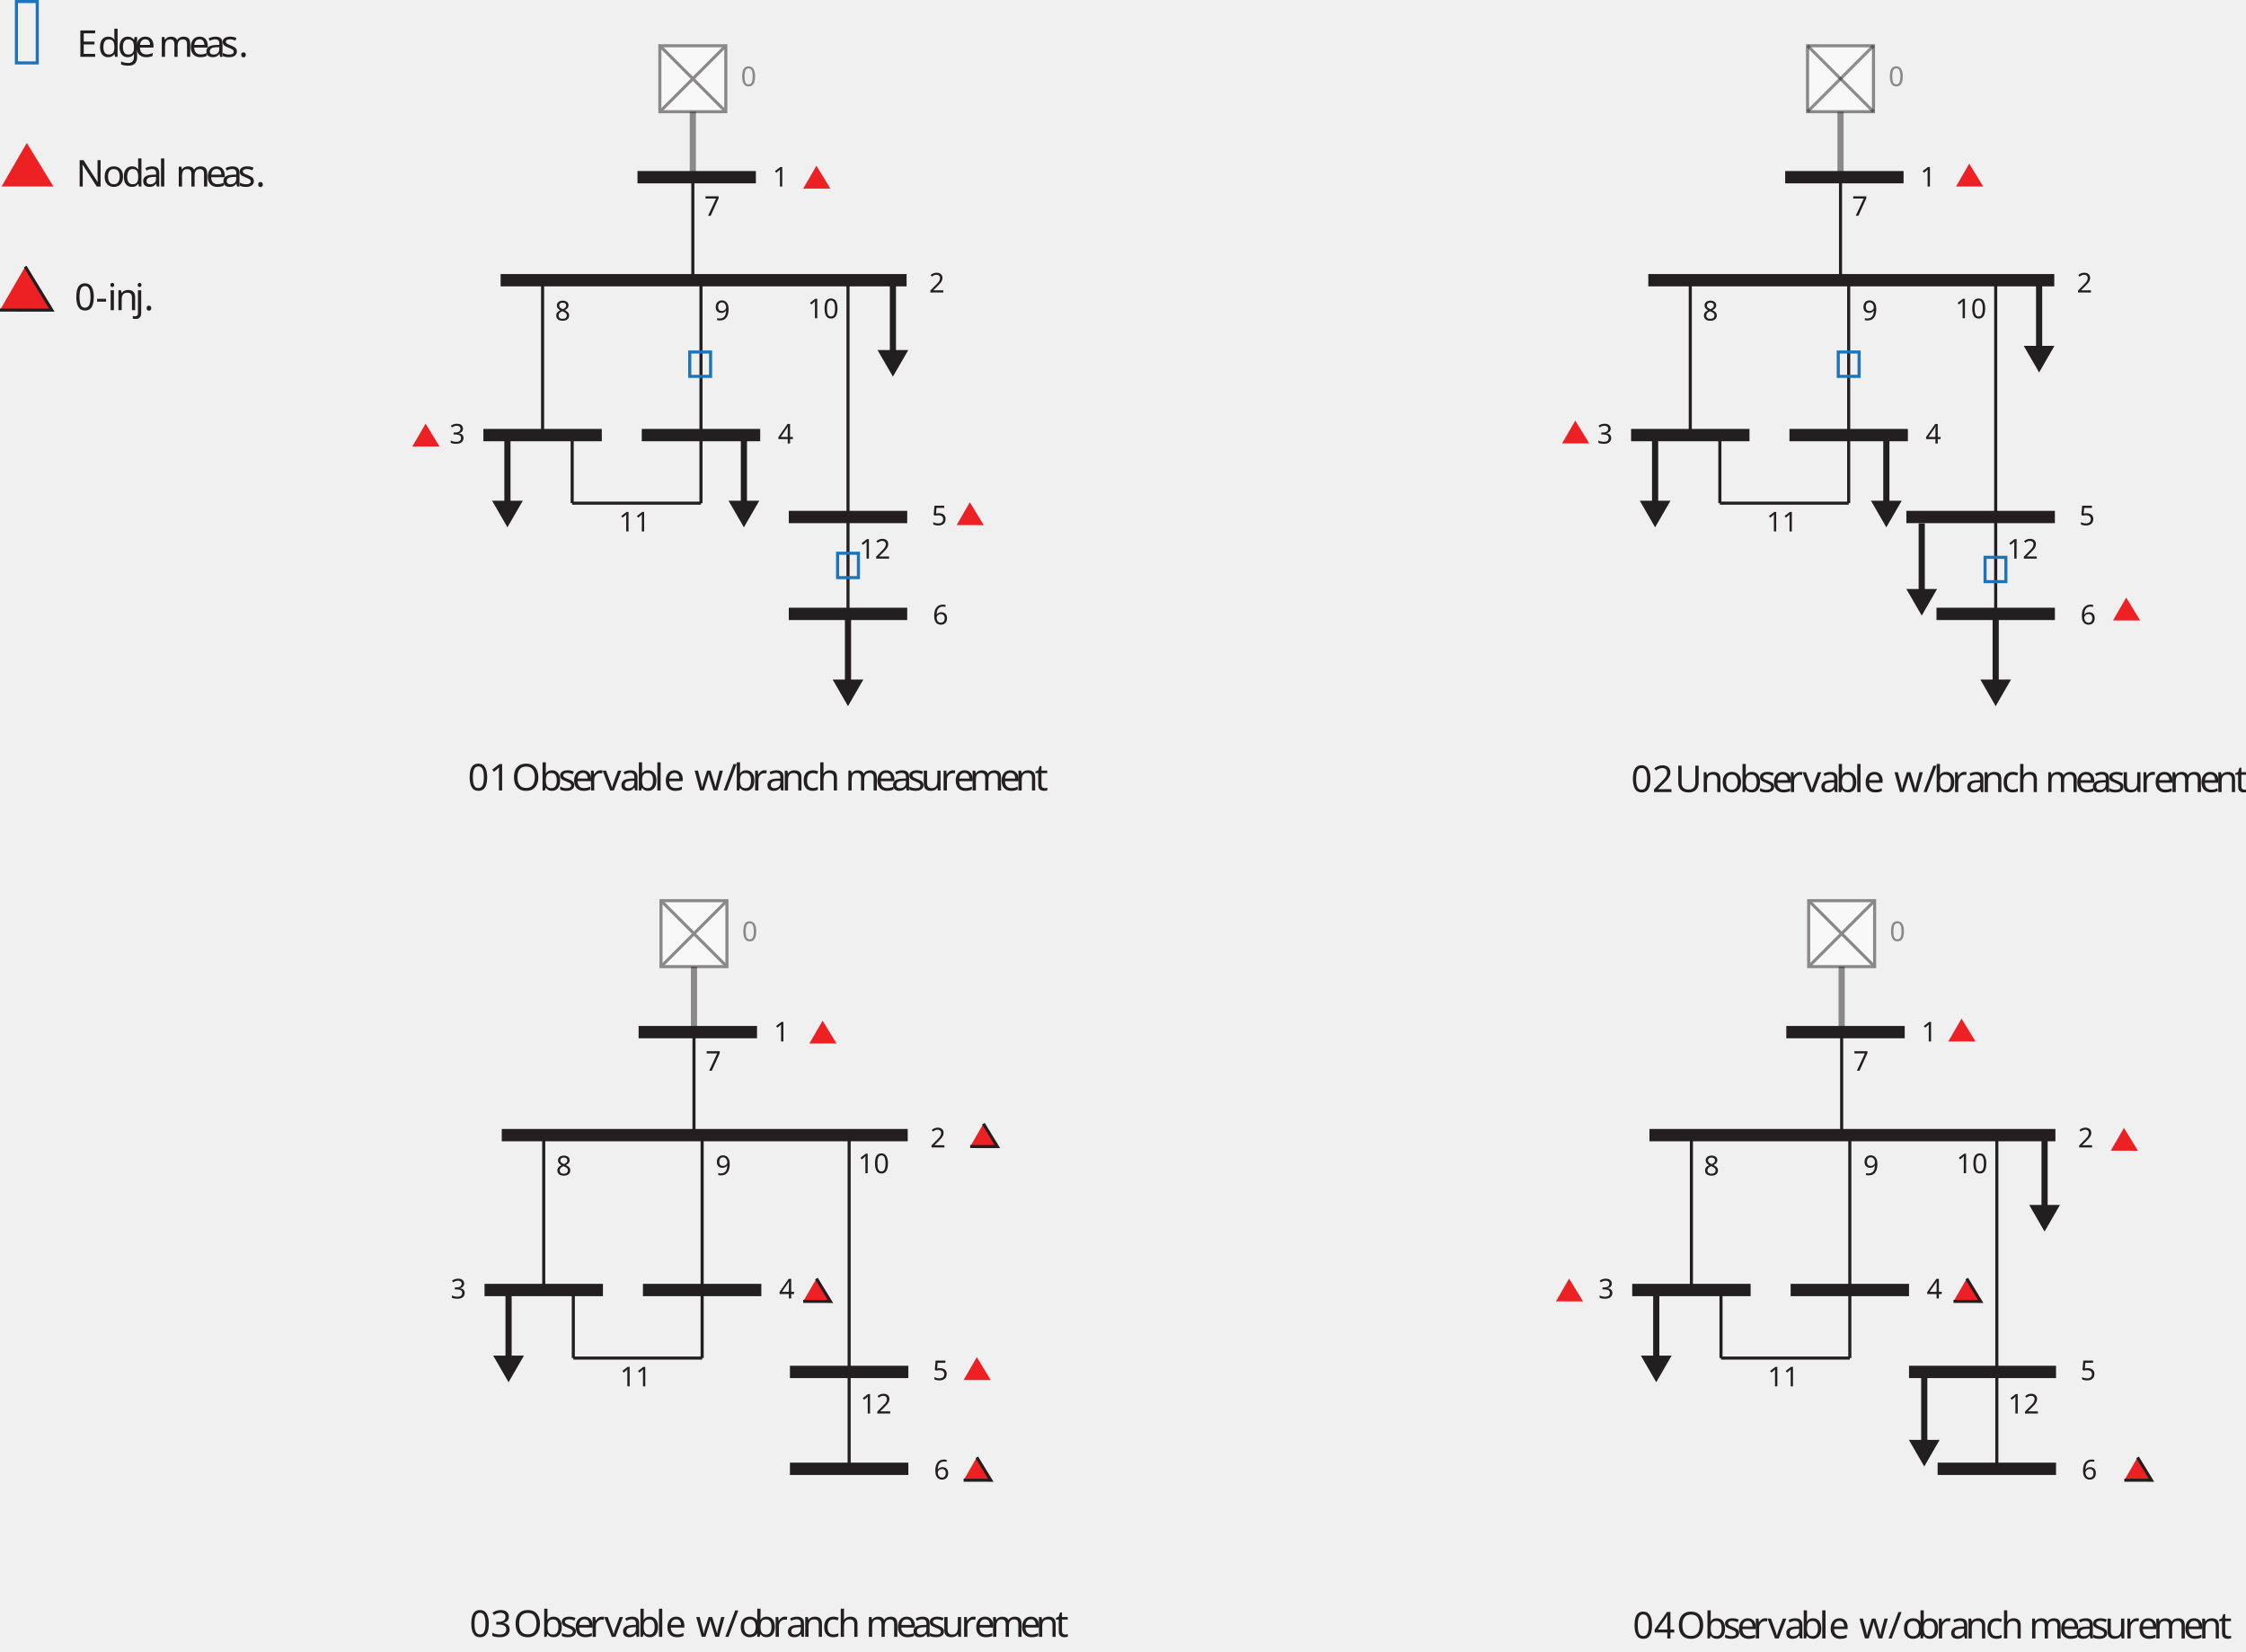
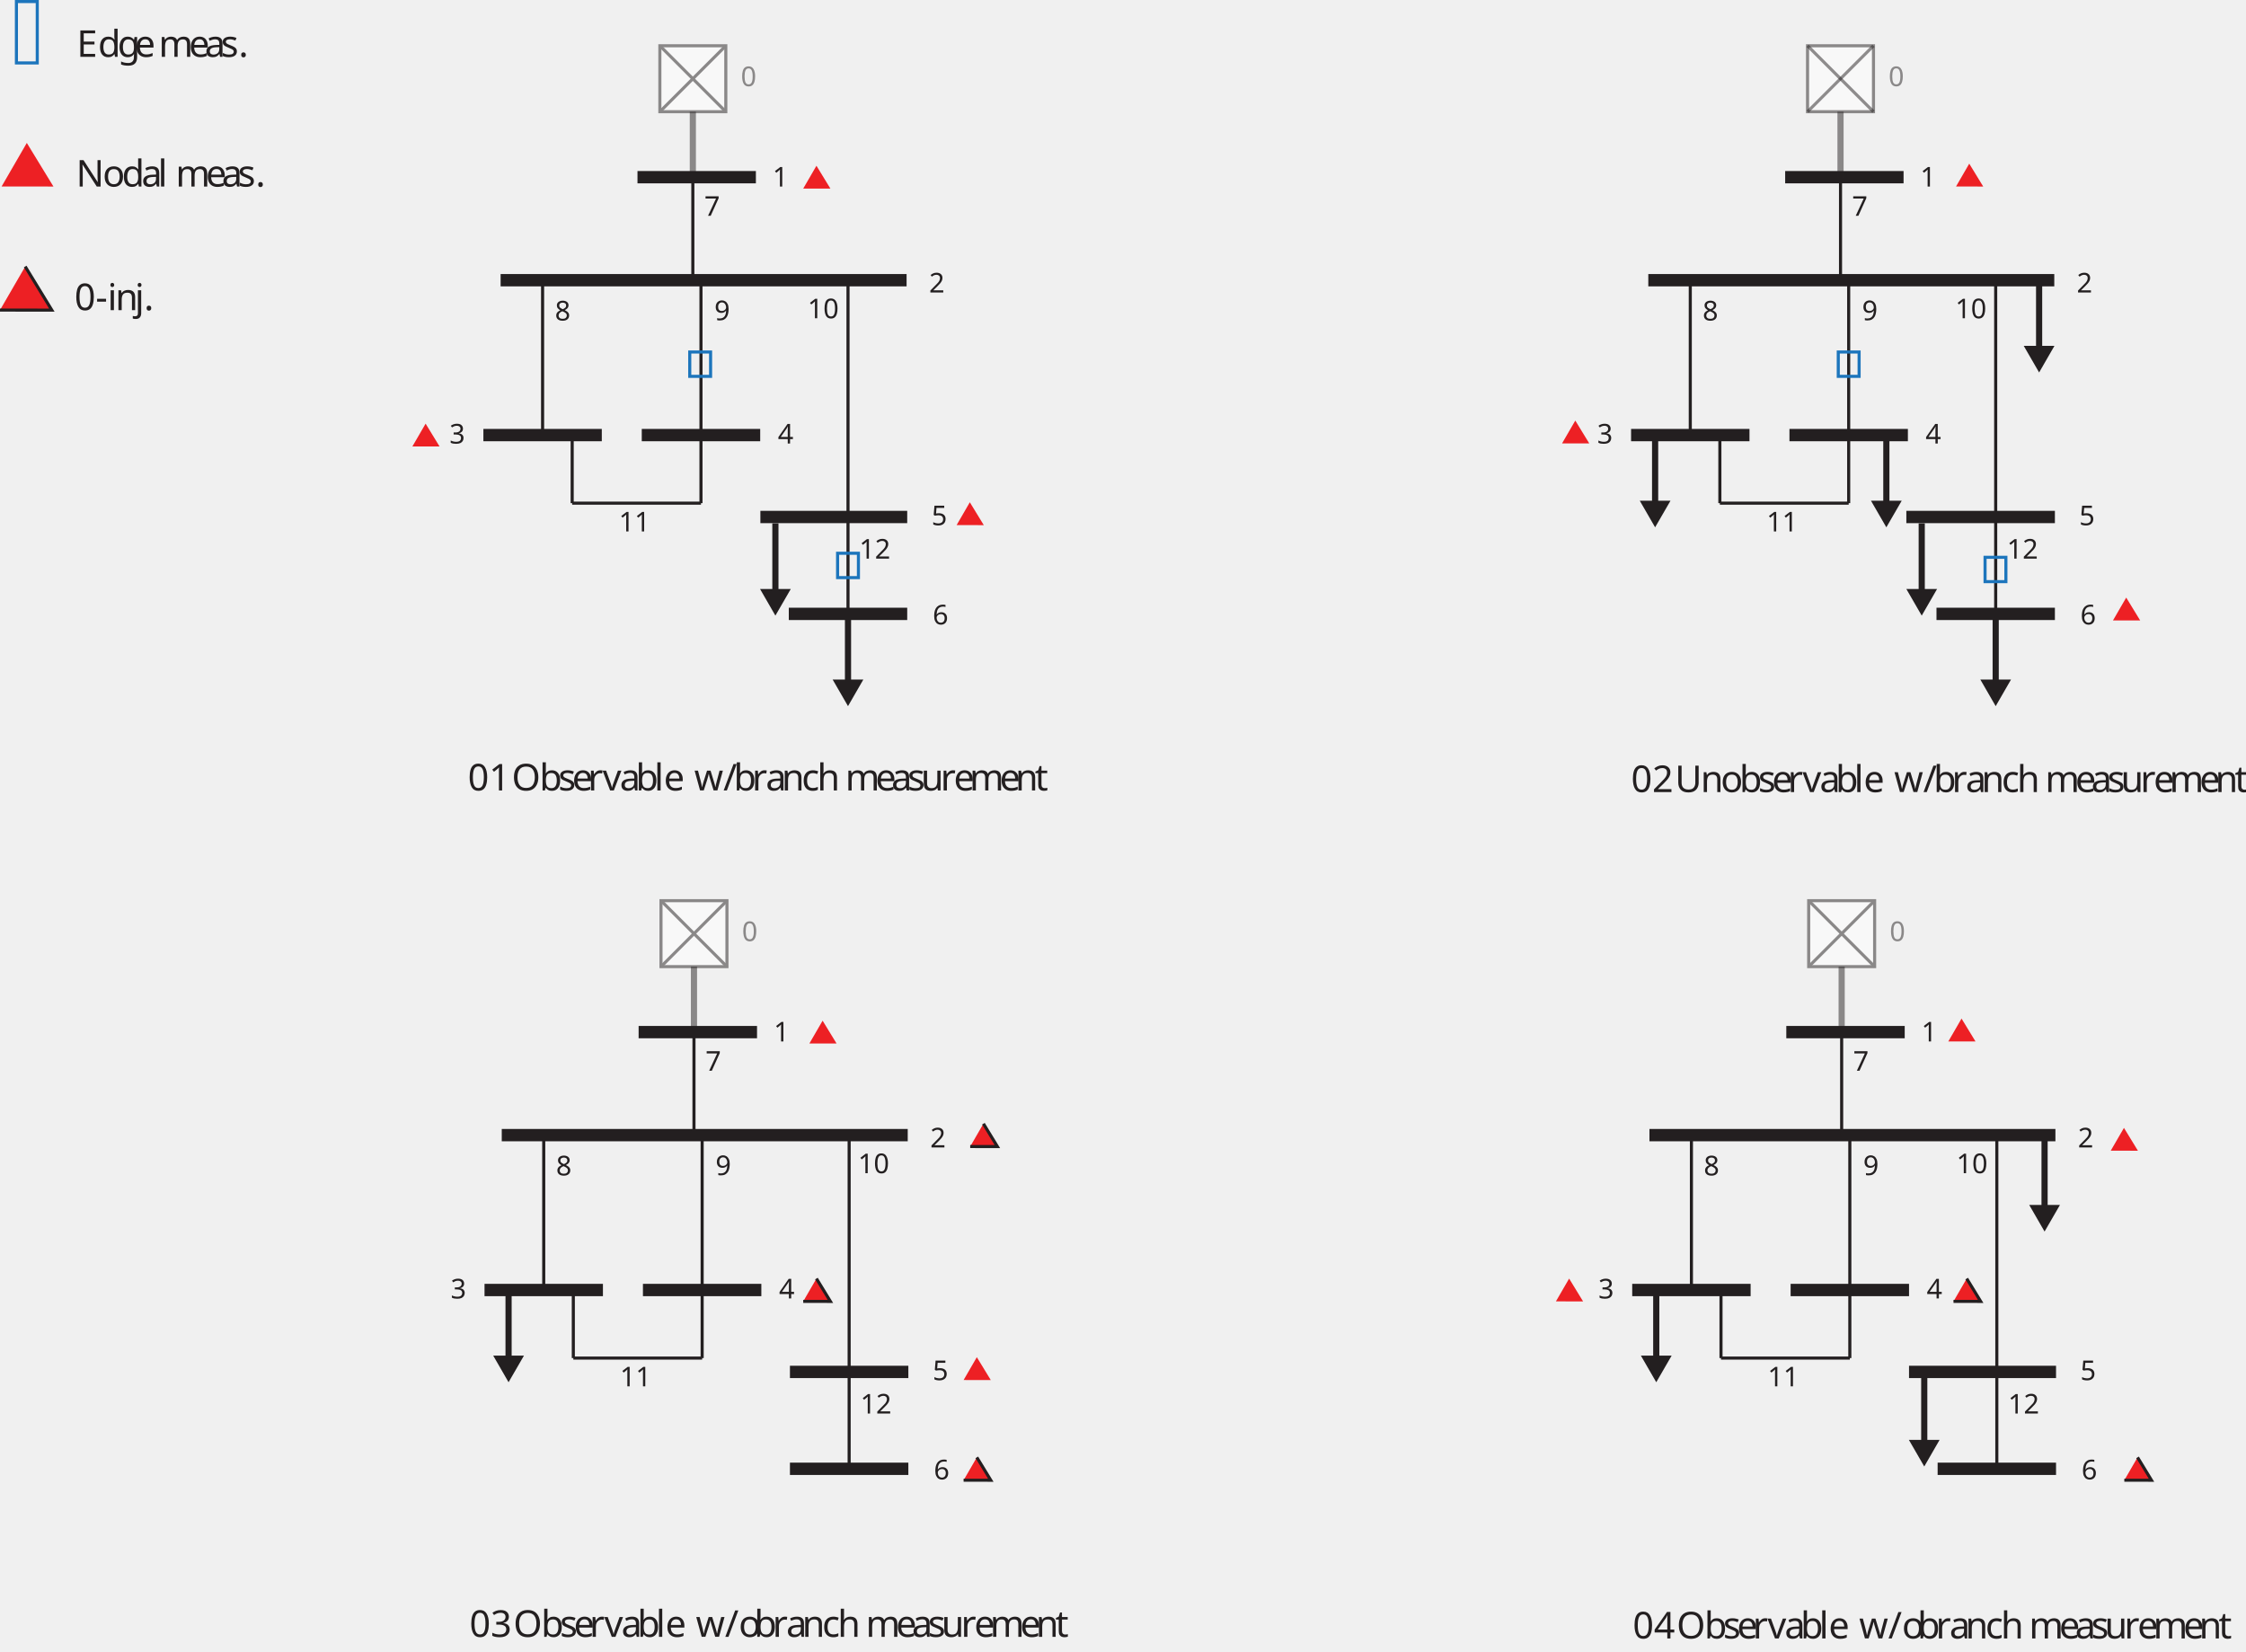
<svg xmlns="http://www.w3.org/2000/svg" id="Layer_1" data-name="Layer 1" viewBox="0 0 728.78 536.01">
  <defs>
    <style>
      .cls-1 {
        letter-spacing: -.01em;
      }

      .cls-2, .cls-3, .cls-4, .cls-5, .cls-6, .cls-7, .cls-8, .cls-9, .cls-10 {
        stroke-miterlimit: 10;
      }

      .cls-2, .cls-3, .cls-4, .cls-5, .cls-7, .cls-9 {
        fill: none;
      }

      .cls-2, .cls-4, .cls-5, .cls-6, .cls-7, .cls-8, .cls-9, .cls-10 {
        stroke: #231f20;
      }

      .cls-2, .cls-5 {
        stroke-width: 2px;
      }

      .cls-11 {
        letter-spacing: 0em;
      }

      .cls-12 {
        letter-spacing: 0em;
      }

      .cls-13 {
        letter-spacing: -.02em;
      }

      .cls-14 {
        letter-spacing: 0em;
      }

      .cls-3 {
        stroke: #1c75bc;
      }

      .cls-4 {
        stroke-width: 4px;
      }

      .cls-15, .cls-10 {
        fill: #ed2024;
      }

      .cls-16, .cls-17, .cls-18, .cls-19 {
        fill: #231f20;
      }

      .cls-20 {
        letter-spacing: 0em;
      }

      .cls-21 {
        letter-spacing: 0em;
      }

      .cls-22 {
        letter-spacing: .03em;
      }

      .cls-23 {
        letter-spacing: -.02em;
      }

      .cls-24 {
        letter-spacing: 0em;
      }

      .cls-5, .cls-17, .cls-7, .cls-8, .cls-25 {
        opacity: .5;
      }

      .cls-6, .cls-8 {
        fill: #fff;
      }

      .cls-17, .cls-19 {
        font-family: MyriadPro-Regular, 'Myriad Pro';
        font-size: 8.86px;
      }

      .cls-26 {
        letter-spacing: 0em;
      }

      .cls-27 {
        letter-spacing: -.04em;
      }

      .cls-28 {
        letter-spacing: 0em;
      }

      .cls-29 {
        letter-spacing: -.01em;
      }

      .cls-30 {
        letter-spacing: 0em;
      }

      .cls-31 {
        letter-spacing: 0em;
      }

      .cls-32 {
        letter-spacing: 0em;
      }

      .cls-33 {
        letter-spacing: 0em;
      }

      .cls-34 {
        letter-spacing: -.01em;
      }

      .cls-35 {
        letter-spacing: 0em;
      }

      .cls-18 {
        font-family: MinionPro-Regular, 'Minion Pro';
        font-size: 12px;
      }

      .cls-36 {
        letter-spacing: 0em;
      }

      .cls-37 {
        letter-spacing: -.01em;
      }

      .cls-38 {
        letter-spacing: 0em;
      }

      .cls-39 {
        letter-spacing: 0em;
      }

      .cls-40 {
        letter-spacing: 0em;
      }

      .cls-41 {
        letter-spacing: 0em;
      }

      .cls-42 {
        letter-spacing: 0em;
      }

      .cls-43 {
        letter-spacing: 0em;
      }

      .cls-44 {
        letter-spacing: 0em;
      }

      .cls-45 {
        letter-spacing: 0em;
      }

      .cls-46 {
        letter-spacing: -.02em;
      }
    </style>
  </defs>
  <g>
    <g class="cls-25">
      <rect class="cls-6" x="214.11" y="14.85" width="21.4" height="21.4" />
      <line class="cls-9" x1="235.51" y1="14.85" x2="214.11" y2="36.25" />
      <line class="cls-9" x1="235.51" y1="36.25" x2="214.11" y2="14.85" />
    </g>
    <line class="cls-4" x1="206.85" y1="57.5" x2="245.27" y2="57.5" />
    <line class="cls-4" x1="162.44" y1="90.93" x2="294.17" y2="90.93" />
    <line class="cls-4" x1="156.85" y1="141.19" x2="195.27" y2="141.19" />
    <line class="cls-4" x1="208.24" y1="141.19" x2="246.67" y2="141.19" />
-     <line class="cls-4" x1="255.95" y1="167.77" x2="294.37" y2="167.77" />
+     <line class="cls-4" x1="246.73" y1="167.77" x2="294.37" y2="167.77" />
    <line class="cls-4" x1="255.95" y1="199.21" x2="294.37" y2="199.21" />
    <line class="cls-5" x1="224.81" y1="36.25" x2="224.81" y2="57.5" />
    <line class="cls-9" x1="224.81" y1="57.5" x2="224.81" y2="90.93" />
    <line class="cls-9" x1="176.06" y1="92.28" x2="176.06" y2="141.19" />
    <line class="cls-9" x1="227.45" y1="92.28" x2="227.45" y2="141.19" />
    <line class="cls-9" x1="275.16" y1="167.77" x2="275.16" y2="90.93" />
    <line class="cls-9" x1="275.16" y1="199.21" x2="275.16" y2="167.77" />
    <g>
      <line class="cls-2" x1="275.16" y1="221.97" x2="275.16" y2="199.21" />
      <polygon class="cls-16" points="280.14 220.51 275.16 229.15 270.17 220.51 280.14 220.51" />
    </g>
    <g>
-       <line class="cls-2" x1="289.73" y1="115.05" x2="289.73" y2="92.28" />
-       <polygon class="cls-16" points="294.72 113.59 289.73 122.22 284.74 113.59 294.72 113.59" />
-     </g>
-     <g>
-       <line class="cls-2" x1="164.65" y1="163.95" x2="164.65" y2="141.19" />
-       <polygon class="cls-16" points="169.64 162.49 164.65 171.12 159.67 162.49 169.64 162.49" />
-     </g>
-     <g>
-       <line class="cls-2" x1="241.38" y1="163.95" x2="241.38" y2="141.19" />
-       <polygon class="cls-16" points="246.37 162.49 241.38 171.12 236.4 162.49 246.37 162.49" />
+       <line class="cls-2" x1="251.6" y1="192.59" x2="251.6" y2="169.83" />
+       <polygon class="cls-16" points="256.59 191.14 251.6 199.77 246.62 191.14 256.59 191.14" />
    </g>
    <line class="cls-9" x1="185.66" y1="141.19" x2="185.66" y2="163.28" />
    <line class="cls-9" x1="227.45" y1="141.19" x2="227.45" y2="163.28" />
    <line class="cls-9" x1="227.45" y1="163.28" x2="185.66" y2="163.28" />
    <text class="cls-17" transform="translate(240.38 27.96)">
      <tspan x="0" y="0">0</tspan>
    </text>
    <text class="cls-19" transform="translate(250.68 60.53)">
      <tspan x="0" y="0">1</tspan>
    </text>
    <text class="cls-19" transform="translate(301.46 94.92)">
      <tspan x="0" y="0">2</tspan>
    </text>
    <text class="cls-19" transform="translate(145.84 143.93)">
      <tspan x="0" y="0">3</tspan>
    </text>
    <text class="cls-19" transform="translate(252.39 143.93)">
      <tspan x="0" y="0">4</tspan>
    </text>
    <text class="cls-19" transform="translate(302.26 170.43)">
      <tspan x="0" y="0">5</tspan>
    </text>
    <text class="cls-19" transform="translate(302.64 202.63)">
      <tspan x="0" y="0">6</tspan>
    </text>
    <text class="cls-19" transform="translate(228.54 70.03)">
      <tspan x="0" y="0">7</tspan>
    </text>
    <text class="cls-19" transform="translate(180.05 103.99)">
      <tspan x="0" y="0">8</tspan>
    </text>
    <text class="cls-19" transform="translate(231.8 103.9)">
      <tspan x="0" y="0">9</tspan>
    </text>
    <text class="cls-19" transform="translate(262.04 103.28)">
      <tspan x="0" y="0">10</tspan>
    </text>
    <text class="cls-19" transform="translate(200.8 172.46)">
      <tspan x="0" y="0">11</tspan>
    </text>
    <text class="cls-19" transform="translate(278.8 181.28)">
      <tspan x="0" y="0">12</tspan>
    </text>
  </g>
  <g>
    <g>
      <rect class="cls-8" x="586.51" y="14.85" width="21.4" height="21.4" />
      <line class="cls-7" x1="607.91" y1="14.85" x2="586.51" y2="36.25" />
      <line class="cls-7" x1="607.91" y1="36.25" x2="586.51" y2="14.85" />
    </g>
    <line class="cls-4" x1="579.25" y1="57.5" x2="617.67" y2="57.5" />
    <line class="cls-4" x1="534.84" y1="90.93" x2="666.57" y2="90.93" />
    <line class="cls-4" x1="529.25" y1="141.19" x2="567.67" y2="141.19" />
    <line class="cls-4" x1="580.64" y1="141.19" x2="619.07" y2="141.19" />
    <line class="cls-4" x1="618.57" y1="167.77" x2="666.77" y2="167.77" />
    <line class="cls-4" x1="628.35" y1="199.21" x2="666.77" y2="199.21" />
    <line class="cls-5" x1="597.21" y1="36.25" x2="597.21" y2="57.5" />
    <line class="cls-9" x1="597.21" y1="57.5" x2="597.21" y2="90.93" />
    <line class="cls-9" x1="548.46" y1="92.28" x2="548.46" y2="141.19" />
    <line class="cls-9" x1="599.86" y1="92.28" x2="599.86" y2="141.19" />
    <line class="cls-9" x1="647.56" y1="167.77" x2="647.56" y2="90.93" />
    <line class="cls-9" x1="647.56" y1="199.21" x2="647.56" y2="167.77" />
    <g>
      <line class="cls-2" x1="647.56" y1="221.97" x2="647.56" y2="199.21" />
      <polygon class="cls-16" points="652.54 220.51 647.56 229.15 642.57 220.51 652.54 220.51" />
    </g>
    <g>
      <line class="cls-2" x1="623.56" y1="192.59" x2="623.56" y2="169.83" />
      <polygon class="cls-16" points="628.54 191.14 623.56 199.77 618.57 191.14 628.54 191.14" />
    </g>
    <g>
      <line class="cls-2" x1="661.65" y1="113.69" x2="661.65" y2="90.93" />
      <polygon class="cls-16" points="666.63 112.23 661.65 120.87 656.66 112.23 666.63 112.23" />
    </g>
    <g>
      <line class="cls-2" x1="537.05" y1="163.95" x2="537.05" y2="141.19" />
      <polygon class="cls-16" points="542.04 162.49 537.05 171.12 532.07 162.49 542.04 162.49" />
    </g>
    <g>
      <line class="cls-2" x1="612.08" y1="163.95" x2="612.08" y2="141.19" />
      <polygon class="cls-16" points="617.07 162.49 612.08 171.12 607.09 162.49 617.07 162.49" />
    </g>
    <line class="cls-9" x1="558.06" y1="141.19" x2="558.06" y2="163.28" />
    <line class="cls-9" x1="599.86" y1="141.19" x2="599.86" y2="163.28" />
    <line class="cls-9" x1="599.86" y1="163.28" x2="558.06" y2="163.28" />
    <text class="cls-17" transform="translate(612.78 27.95)">
      <tspan x="0" y="0">0</tspan>
    </text>
    <text class="cls-19" transform="translate(623.08 60.53)">
      <tspan x="0" y="0">1</tspan>
    </text>
    <text class="cls-19" transform="translate(673.86 94.92)">
      <tspan x="0" y="0">2</tspan>
    </text>
    <text class="cls-19" transform="translate(518.24 143.93)">
      <tspan x="0" y="0">3</tspan>
    </text>
    <text class="cls-19" transform="translate(624.79 143.93)">
      <tspan x="0" y="0">4</tspan>
    </text>
    <text class="cls-19" transform="translate(674.66 170.43)">
      <tspan x="0" y="0">5</tspan>
    </text>
    <text class="cls-19" transform="translate(675.03 202.63)">
      <tspan x="0" y="0">6</tspan>
    </text>
    <text class="cls-19" transform="translate(600.94 70.03)">
      <tspan x="0" y="0">7</tspan>
    </text>
    <text class="cls-19" transform="translate(552.45 103.99)">
      <tspan x="0" y="0">8</tspan>
    </text>
    <text class="cls-19" transform="translate(604.2 103.9)">
      <tspan x="0" y="0">9</tspan>
    </text>
    <text class="cls-19" transform="translate(634.44 103.28)">
      <tspan x="0" y="0">10</tspan>
    </text>
    <text class="cls-19" transform="translate(573.2 172.46)">
      <tspan x="0" y="0">11</tspan>
    </text>
    <text class="cls-19" transform="translate(651.2 181.28)">
      <tspan x="0" y="0">12</tspan>
    </text>
  </g>
  <g>
    <g class="cls-25">
      <rect class="cls-6" x="214.48" y="292.28" width="21.4" height="21.4" />
      <line class="cls-9" x1="235.88" y1="292.28" x2="214.48" y2="313.68" />
      <line class="cls-9" x1="235.88" y1="313.68" x2="214.48" y2="292.28" />
    </g>
    <line class="cls-4" x1="207.22" y1="334.93" x2="245.64" y2="334.93" />
    <line class="cls-4" x1="162.81" y1="368.36" x2="294.54" y2="368.36" />
    <line class="cls-4" x1="157.22" y1="418.62" x2="195.64" y2="418.62" />
    <line class="cls-4" x1="208.62" y1="418.62" x2="247.04" y2="418.62" />
    <line class="cls-4" x1="256.32" y1="445.2" x2="294.74" y2="445.2" />
    <line class="cls-4" x1="256.32" y1="476.64" x2="294.74" y2="476.64" />
    <line class="cls-5" x1="225.18" y1="313.68" x2="225.18" y2="334.93" />
    <line class="cls-9" x1="225.18" y1="334.93" x2="225.18" y2="368.36" />
    <line class="cls-9" x1="176.43" y1="369.71" x2="176.43" y2="418.62" />
    <line class="cls-9" x1="227.83" y1="369.71" x2="227.83" y2="418.62" />
    <line class="cls-9" x1="275.53" y1="445.2" x2="275.53" y2="368.36" />
    <line class="cls-9" x1="275.53" y1="476.64" x2="275.53" y2="445.2" />
    <g>
      <line class="cls-2" x1="165.02" y1="441.38" x2="165.02" y2="418.62" />
      <polygon class="cls-16" points="170.01 439.92 165.02 448.55 160.04 439.92 170.01 439.92" />
    </g>
    <line class="cls-9" x1="186.03" y1="418.62" x2="186.03" y2="440.71" />
    <line class="cls-9" x1="227.83" y1="418.62" x2="227.83" y2="440.71" />
    <line class="cls-9" x1="227.83" y1="440.71" x2="186.03" y2="440.71" />
    <text class="cls-17" transform="translate(240.75 305.39)">
      <tspan x="0" y="0">0</tspan>
    </text>
    <text class="cls-19" transform="translate(251.05 337.96)">
      <tspan x="0" y="0">1</tspan>
    </text>
    <text class="cls-19" transform="translate(301.83 372.35)">
      <tspan x="0" y="0">2</tspan>
    </text>
    <text class="cls-19" transform="translate(146.22 421.36)">
      <tspan x="0" y="0">3</tspan>
    </text>
    <text class="cls-19" transform="translate(252.76 421.36)">
      <tspan x="0" y="0">4</tspan>
    </text>
    <text class="cls-19" transform="translate(302.63 447.86)">
      <tspan x="0" y="0">5</tspan>
    </text>
    <text class="cls-19" transform="translate(303.01 480.06)">
      <tspan x="0" y="0">6</tspan>
    </text>
    <text class="cls-19" transform="translate(228.91 347.46)">
      <tspan x="0" y="0">7</tspan>
    </text>
    <text class="cls-19" transform="translate(180.42 381.42)">
      <tspan x="0" y="0">8</tspan>
    </text>
    <text class="cls-19" transform="translate(232.17 381.33)">
      <tspan x="0" y="0">9</tspan>
    </text>
    <text class="cls-19" transform="translate(278.41 380.71)">
      <tspan x="0" y="0">10</tspan>
    </text>
    <text class="cls-19" transform="translate(201.17 449.89)">
      <tspan x="0" y="0">11</tspan>
    </text>
    <text class="cls-19" transform="translate(279.17 458.71)">
      <tspan x="0" y="0">12</tspan>
    </text>
  </g>
  <g>
    <g class="cls-25">
      <rect class="cls-6" x="586.88" y="292.28" width="21.4" height="21.4" />
      <line class="cls-9" x1="608.28" y1="292.28" x2="586.88" y2="313.68" />
      <line class="cls-9" x1="608.28" y1="313.68" x2="586.88" y2="292.28" />
    </g>
    <line class="cls-4" x1="579.62" y1="334.93" x2="618.04" y2="334.93" />
    <line class="cls-4" x1="535.21" y1="368.36" x2="666.94" y2="368.36" />
    <line class="cls-4" x1="529.62" y1="418.62" x2="568.04" y2="418.62" />
    <line class="cls-4" x1="581.02" y1="418.62" x2="619.44" y2="418.62" />
    <line class="cls-4" x1="619.44" y1="445.2" x2="667.14" y2="445.2" />
    <line class="cls-4" x1="628.72" y1="476.64" x2="667.14" y2="476.64" />
    <line class="cls-5" x1="597.58" y1="313.68" x2="597.58" y2="334.93" />
    <line class="cls-9" x1="597.58" y1="334.93" x2="597.58" y2="368.36" />
    <line class="cls-9" x1="548.83" y1="369.71" x2="548.83" y2="418.62" />
    <line class="cls-9" x1="600.23" y1="369.71" x2="600.23" y2="418.62" />
    <line class="cls-9" x1="647.93" y1="445.2" x2="647.93" y2="368.36" />
    <line class="cls-9" x1="647.93" y1="476.64" x2="647.93" y2="445.2" />
    <g>
      <line class="cls-2" x1="537.42" y1="441.38" x2="537.42" y2="418.62" />
      <polygon class="cls-16" points="542.41 439.92 537.42 448.55 532.44 439.92 542.41 439.92" />
    </g>
    <g>
      <line class="cls-2" x1="663.42" y1="392.48" x2="663.42" y2="369.71" />
      <polygon class="cls-16" points="668.41 391.02 663.42 399.65 658.44 391.02 668.41 391.02" />
    </g>
    <g>
      <line class="cls-2" x1="624.38" y1="468.71" x2="624.38" y2="445.95" />
      <polygon class="cls-16" points="629.36 467.25 624.38 475.89 619.39 467.25 629.36 467.25" />
    </g>
    <line class="cls-9" x1="558.43" y1="418.62" x2="558.43" y2="440.71" />
    <line class="cls-9" x1="600.23" y1="418.62" x2="600.23" y2="440.71" />
    <line class="cls-9" x1="600.23" y1="440.71" x2="558.43" y2="440.71" />
    <text class="cls-17" transform="translate(613.15 305.38)">
      <tspan x="0" y="0">0</tspan>
    </text>
    <text class="cls-19" transform="translate(623.45 337.96)">
      <tspan x="0" y="0">1</tspan>
    </text>
    <text class="cls-19" transform="translate(674.23 372.35)">
      <tspan x="0" y="0">2</tspan>
    </text>
    <text class="cls-19" transform="translate(518.62 421.36)">
      <tspan x="0" y="0">3</tspan>
    </text>
    <text class="cls-19" transform="translate(625.16 421.36)">
      <tspan x="0" y="0">4</tspan>
    </text>
    <text class="cls-19" transform="translate(675.03 447.86)">
      <tspan x="0" y="0">5</tspan>
    </text>
    <text class="cls-19" transform="translate(675.41 480.06)">
      <tspan x="0" y="0">6</tspan>
    </text>
    <text class="cls-19" transform="translate(601.31 347.46)">
      <tspan x="0" y="0">7</tspan>
    </text>
    <text class="cls-19" transform="translate(552.82 381.42)">
      <tspan x="0" y="0">8</tspan>
    </text>
    <text class="cls-19" transform="translate(604.57 381.33)">
      <tspan x="0" y="0">9</tspan>
    </text>
    <text class="cls-19" transform="translate(634.81 380.71)">
      <tspan x="0" y="0">10</tspan>
    </text>
    <text class="cls-19" transform="translate(573.57 449.89)">
      <tspan x="0" y="0">11</tspan>
    </text>
    <text class="cls-19" transform="translate(651.57 458.71)">
      <tspan x="0" y="0">12</tspan>
    </text>
  </g>
  <text class="cls-18" transform="translate(151.8 256.51)">
    <tspan x="0" y="0">01 </tspan>
    <tspan class="cls-35" x="14.24" y="0">O</tspan>
    <tspan x="23.24" y="0">b</tspan>
    <tspan class="cls-24" x="29.34" y="0">s</tspan>
    <tspan class="cls-12" x="33.84" y="0">e</tspan>
    <tspan class="cls-22" x="38.94" y="0">r</tspan>
    <tspan x="43.74" y="0">v</tspan>
    <tspan class="cls-31" x="49.29" y="0">a</tspan>
    <tspan class="cls-42" x="54.47" y="0">b</tspan>
    <tspan x="60.48" y="0">le w/ </tspan>
    <tspan class="cls-1" x="86.25" y="0">b</tspan>
    <tspan x="92.21" y="0">r</tspan>
    <tspan class="cls-39" x="96.66" y="0">a</tspan>
    <tspan class="cls-26" x="101.82" y="0">n</tspan>
    <tspan class="cls-11" x="108.33" y="0">c</tspan>
    <tspan class="cls-12" x="113.34" y="0">h </tspan>
    <tspan class="cls-26" x="122.47" y="0">m</tspan>
    <tspan class="cls-33" x="132.25" y="0">e</tspan>
    <tspan class="cls-41" x="137.42" y="0">a</tspan>
    <tspan class="cls-14" x="142.65" y="0">s</tspan>
    <tspan x="147" y="0">u</tspan>
    <tspan class="cls-34" x="153.37" y="0">r</tspan>
    <tspan x="157.67" y="0">e</tspan>
    <tspan class="cls-26" x="162.77" y="0">m</tspan>
    <tspan class="cls-12" x="172.55" y="0">e</tspan>
    <tspan class="cls-23" x="177.65" y="0">n</tspan>
    <tspan x="183.98" y="0">t</tspan>
  </text>
  <text class="cls-18" transform="translate(529.25 257.03)">
    <tspan x="0" y="0">02 </tspan>
    <tspan class="cls-27" x="14.24" y="0">U</tspan>
    <tspan class="cls-26" x="22.56" y="0">n</tspan>
    <tspan class="cls-14" x="29.08" y="0">o</tspan>
    <tspan x="35.14" y="0">b</tspan>
    <tspan class="cls-32" x="41.23" y="0">s</tspan>
    <tspan x="45.73" y="0">e</tspan>
    <tspan class="cls-22" x="50.83" y="0">r</tspan>
    <tspan class="cls-12" x="55.63" y="0">v</tspan>
    <tspan class="cls-31" x="61.19" y="0">a</tspan>
    <tspan class="cls-42" x="66.36" y="0">b</tspan>
    <tspan x="72.37" y="0">le w/ </tspan>
    <tspan class="cls-1" x="98.15" y="0">b</tspan>
    <tspan x="104.1" y="0">r</tspan>
    <tspan class="cls-39" x="108.55" y="0">a</tspan>
    <tspan class="cls-26" x="113.71" y="0">n</tspan>
    <tspan class="cls-11" x="120.23" y="0">c</tspan>
    <tspan class="cls-12" x="125.23" y="0">h </tspan>
    <tspan class="cls-26" x="134.36" y="0">m</tspan>
    <tspan class="cls-33" x="144.14" y="0">e</tspan>
    <tspan class="cls-41" x="149.31" y="0">a</tspan>
    <tspan class="cls-45" x="154.55" y="0">s</tspan>
    <tspan class="cls-12" x="158.89" y="0">u</tspan>
    <tspan class="cls-29" x="165.26" y="0">r</tspan>
    <tspan class="cls-12" x="169.56" y="0">e</tspan>
    <tspan class="cls-26" x="174.66" y="0">m</tspan>
    <tspan x="184.44" y="0">e</tspan>
    <tspan class="cls-13" x="189.54" y="0">n</tspan>
    <tspan x="195.87" y="0">t</tspan>
  </text>
  <text class="cls-18" transform="translate(152.33 531.17)">
    <tspan x="0" y="0">03 </tspan>
    <tspan class="cls-35" x="14.24" y="0">O</tspan>
    <tspan x="23.24" y="0">b</tspan>
    <tspan class="cls-24" x="29.34" y="0">s</tspan>
    <tspan class="cls-12" x="33.84" y="0">e</tspan>
    <tspan class="cls-22" x="38.94" y="0">r</tspan>
    <tspan x="43.74" y="0">v</tspan>
    <tspan class="cls-31" x="49.29" y="0">a</tspan>
    <tspan class="cls-42" x="54.47" y="0">b</tspan>
    <tspan x="60.48" y="0">le w/o </tspan>
    <tspan class="cls-37" x="92.37" y="0">b</tspan>
    <tspan class="cls-38" x="98.33" y="0">r</tspan>
    <tspan class="cls-39" x="102.78" y="0">a</tspan>
    <tspan class="cls-44" x="107.94" y="0">n</tspan>
    <tspan class="cls-11" x="114.45" y="0">c</tspan>
    <tspan x="119.46" y="0">h </tspan>
    <tspan class="cls-26" x="128.59" y="0">m</tspan>
    <tspan class="cls-33" x="138.37" y="0">e</tspan>
    <tspan class="cls-30" x="143.54" y="0">a</tspan>
    <tspan class="cls-14" x="148.77" y="0">s</tspan>
    <tspan x="153.12" y="0">u</tspan>
    <tspan class="cls-34" x="159.49" y="0">r</tspan>
    <tspan class="cls-12" x="163.79" y="0">e</tspan>
    <tspan class="cls-43" x="168.89" y="0">m</tspan>
    <tspan class="cls-12" x="178.67" y="0">e</tspan>
    <tspan class="cls-13" x="183.77" y="0">n</tspan>
    <tspan class="cls-38" x="190.1" y="0">t</tspan>
  </text>
  <text class="cls-18" transform="translate(529.78 531.69)">
    <tspan x="0" y="0">04 </tspan>
    <tspan class="cls-35" x="14.24" y="0">O</tspan>
    <tspan x="23.24" y="0">b</tspan>
    <tspan class="cls-24" x="29.34" y="0">s</tspan>
    <tspan class="cls-12" x="33.84" y="0">e</tspan>
    <tspan class="cls-22" x="38.94" y="0">r</tspan>
    <tspan x="43.74" y="0">v</tspan>
    <tspan class="cls-31" x="49.29" y="0">a</tspan>
    <tspan class="cls-42" x="54.47" y="0">b</tspan>
    <tspan x="60.48" y="0">le w/o </tspan>
    <tspan class="cls-37" x="92.37" y="0">b</tspan>
    <tspan class="cls-38" x="98.33" y="0">r</tspan>
    <tspan class="cls-39" x="102.78" y="0">a</tspan>
    <tspan class="cls-44" x="107.94" y="0">n</tspan>
    <tspan class="cls-11" x="114.45" y="0">c</tspan>
    <tspan x="119.46" y="0">h </tspan>
    <tspan class="cls-26" x="128.59" y="0">m</tspan>
    <tspan class="cls-33" x="138.37" y="0">e</tspan>
    <tspan class="cls-30" x="143.54" y="0">a</tspan>
    <tspan class="cls-14" x="148.77" y="0">s</tspan>
    <tspan x="153.12" y="0">u</tspan>
    <tspan class="cls-34" x="159.49" y="0">r</tspan>
    <tspan class="cls-12" x="163.79" y="0">e</tspan>
    <tspan class="cls-43" x="168.89" y="0">m</tspan>
    <tspan class="cls-12" x="178.67" y="0">e</tspan>
    <tspan class="cls-13" x="183.77" y="0">n</tspan>
    <tspan class="cls-38" x="190.1" y="0">t</tspan>
  </text>
  <rect class="cls-3" x="5.33" y=".5" width="6.76" height="19.92" />
  <rect class="cls-3" x="223.81" y="114.23" width="6.76" height="7.9" />
  <rect class="cls-3" x="271.78" y="179.54" width="6.76" height="7.9" />
  <rect class="cls-3" x="596.48" y="114.23" width="6.76" height="7.9" />
  <rect class="cls-3" x="644.11" y="180.85" width="6.76" height="7.9" />
  <polyline class="cls-15" points="8.7 46.38 17.34 60.53 .52 60.51" />
  <polyline class="cls-15" points="138.1 137.48 142.63 144.89 133.81 144.88" />
  <polyline class="cls-15" points="264.92 53.79 269.45 61.2 260.63 61.19" />
  <polyline class="cls-15" points="511.15 136.48 515.68 143.89 506.86 143.88" />
  <polyline class="cls-15" points="638.98 53.11 643.51 60.53 634.69 60.52" />
  <polyline class="cls-15" points="689.91 193.92 694.44 201.34 685.62 201.33" />
  <polyline class="cls-10" points="319.1 364.65 323.63 372.07 314.81 372.06" />
  <polyline class="cls-15" points="266.92 331.22 271.45 338.63 262.63 338.62" />
  <polyline class="cls-15" points="689.18 366.01 693.71 373.42 684.89 373.41" />
  <polyline class="cls-15" points="636.48 330.54 641.01 337.96 632.19 337.95" />
  <polyline class="cls-10" points="264.92 414.91 269.45 422.32 260.63 422.31" />
  <polyline class="cls-10" points="638.16 414.91 642.69 422.32 633.87 422.31" />
  <polyline class="cls-10" points="693.59 472.93 698.11 480.35 689.3 480.34" />
  <polyline class="cls-15" points="509.15 414.91 513.68 422.32 504.86 422.31" />
  <polyline class="cls-15" points="316.96 440.42 321.49 447.84 312.67 447.83" />
  <polyline class="cls-10" points="316.96 472.93 321.49 480.35 312.67 480.34" />
  <polyline class="cls-15" points="314.69 162.99 319.22 170.41 310.4 170.4" />
  <text class="cls-18" transform="translate(24.69 60.53)">
    <tspan class="cls-46" x="0" y="0">N</tspan>
    <tspan class="cls-20" x="8.62" y="0">o</tspan>
    <tspan class="cls-35" x="14.84" y="0">d</tspan>
    <tspan class="cls-40" x="21.22" y="0">a</tspan>
    <tspan class="cls-38" x="26.54" y="0">l </tspan>
    <tspan class="cls-26" x="32.3" y="0">m</tspan>
    <tspan class="cls-33" x="42.08" y="0">e</tspan>
    <tspan class="cls-41" x="47.25" y="0">a</tspan>
    <tspan x="52.49" y="0">s.</tspan>
  </text>
  <polyline class="cls-10" points="8.18 86.49 16.82 100.64 0 100.62" />
  <text class="cls-18" transform="translate(24.16 100.64)">
    <tspan x="0" y="0">0-i</tspan>
    <tspan class="cls-13" x="13.25" y="0">n</tspan>
    <tspan class="cls-28" x="19.58" y="0">j</tspan>
    <tspan class="cls-38" x="22.56" y="0">.</tspan>
  </text>
  <text class="cls-18" transform="translate(24.92 18.44)">
    <tspan class="cls-21" x="0" y="0">E</tspan>
    <tspan x="6.88" y="0">d</tspan>
    <tspan class="cls-31" x="13.21" y="0">g</tspan>
    <tspan class="cls-38" x="18.73" y="0">e </tspan>
    <tspan class="cls-26" x="26.56" y="0">m</tspan>
    <tspan class="cls-36" x="36.34" y="0">e</tspan>
    <tspan class="cls-30" x="41.51" y="0">a</tspan>
    <tspan x="46.74" y="0">s.</tspan>
  </text>
</svg>
